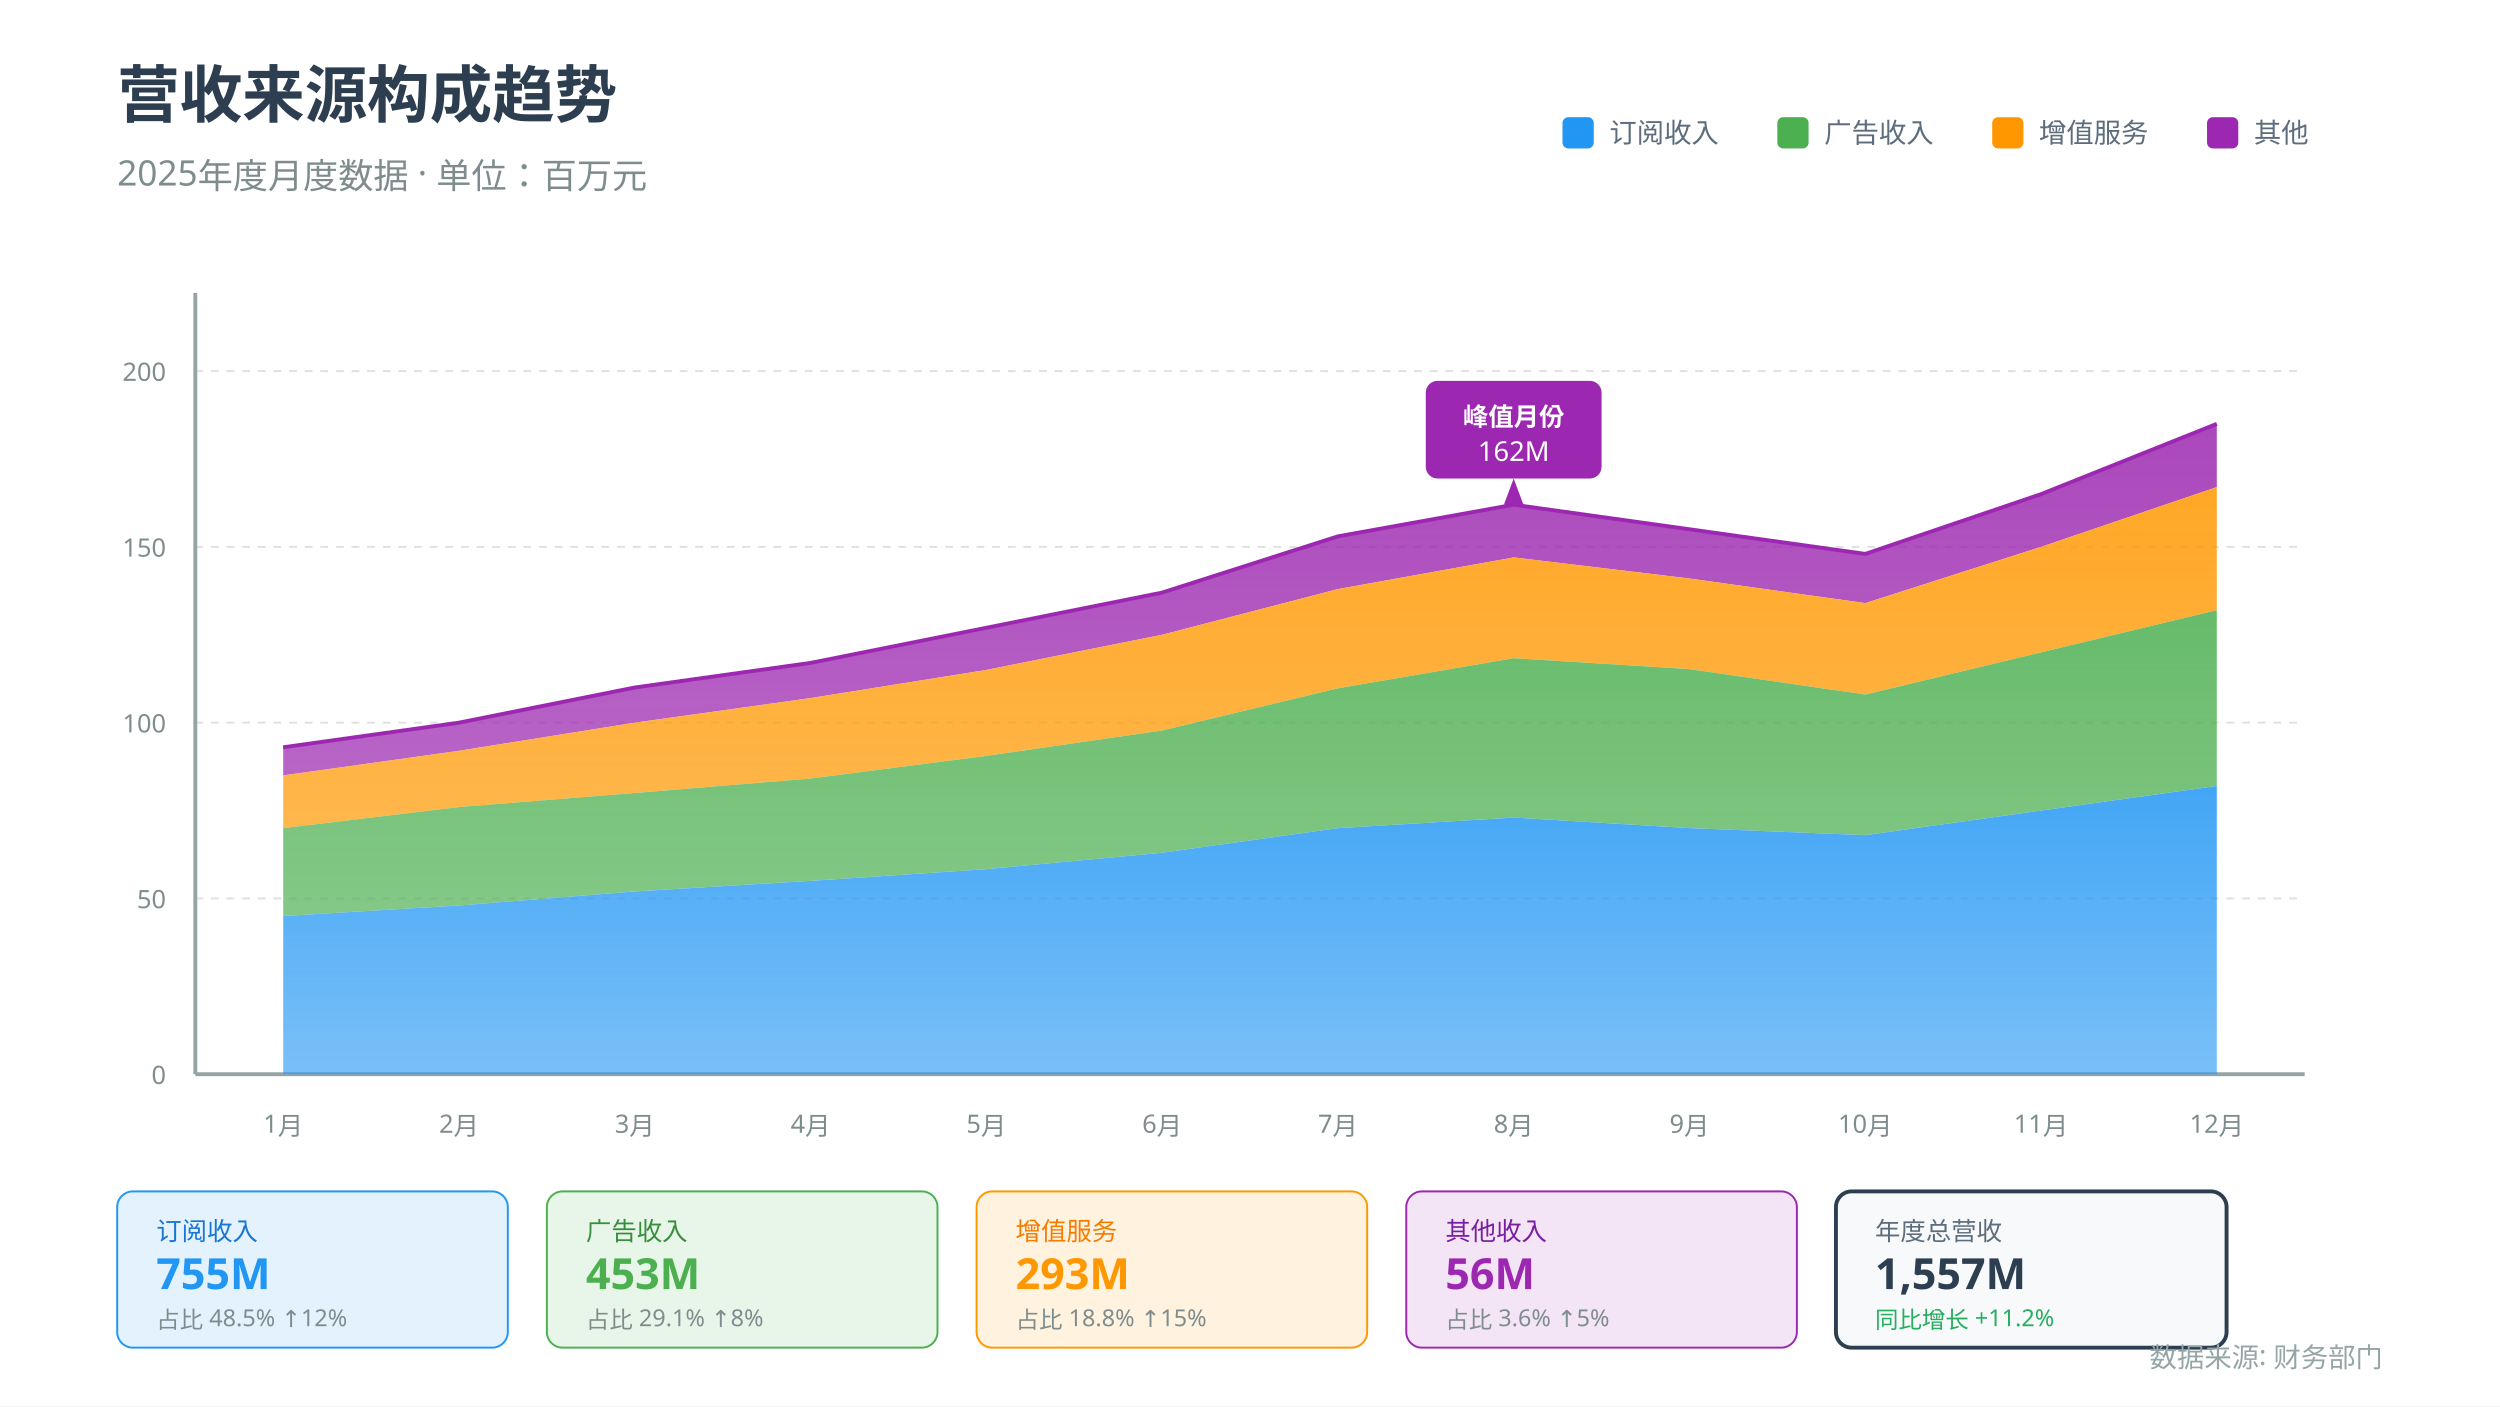
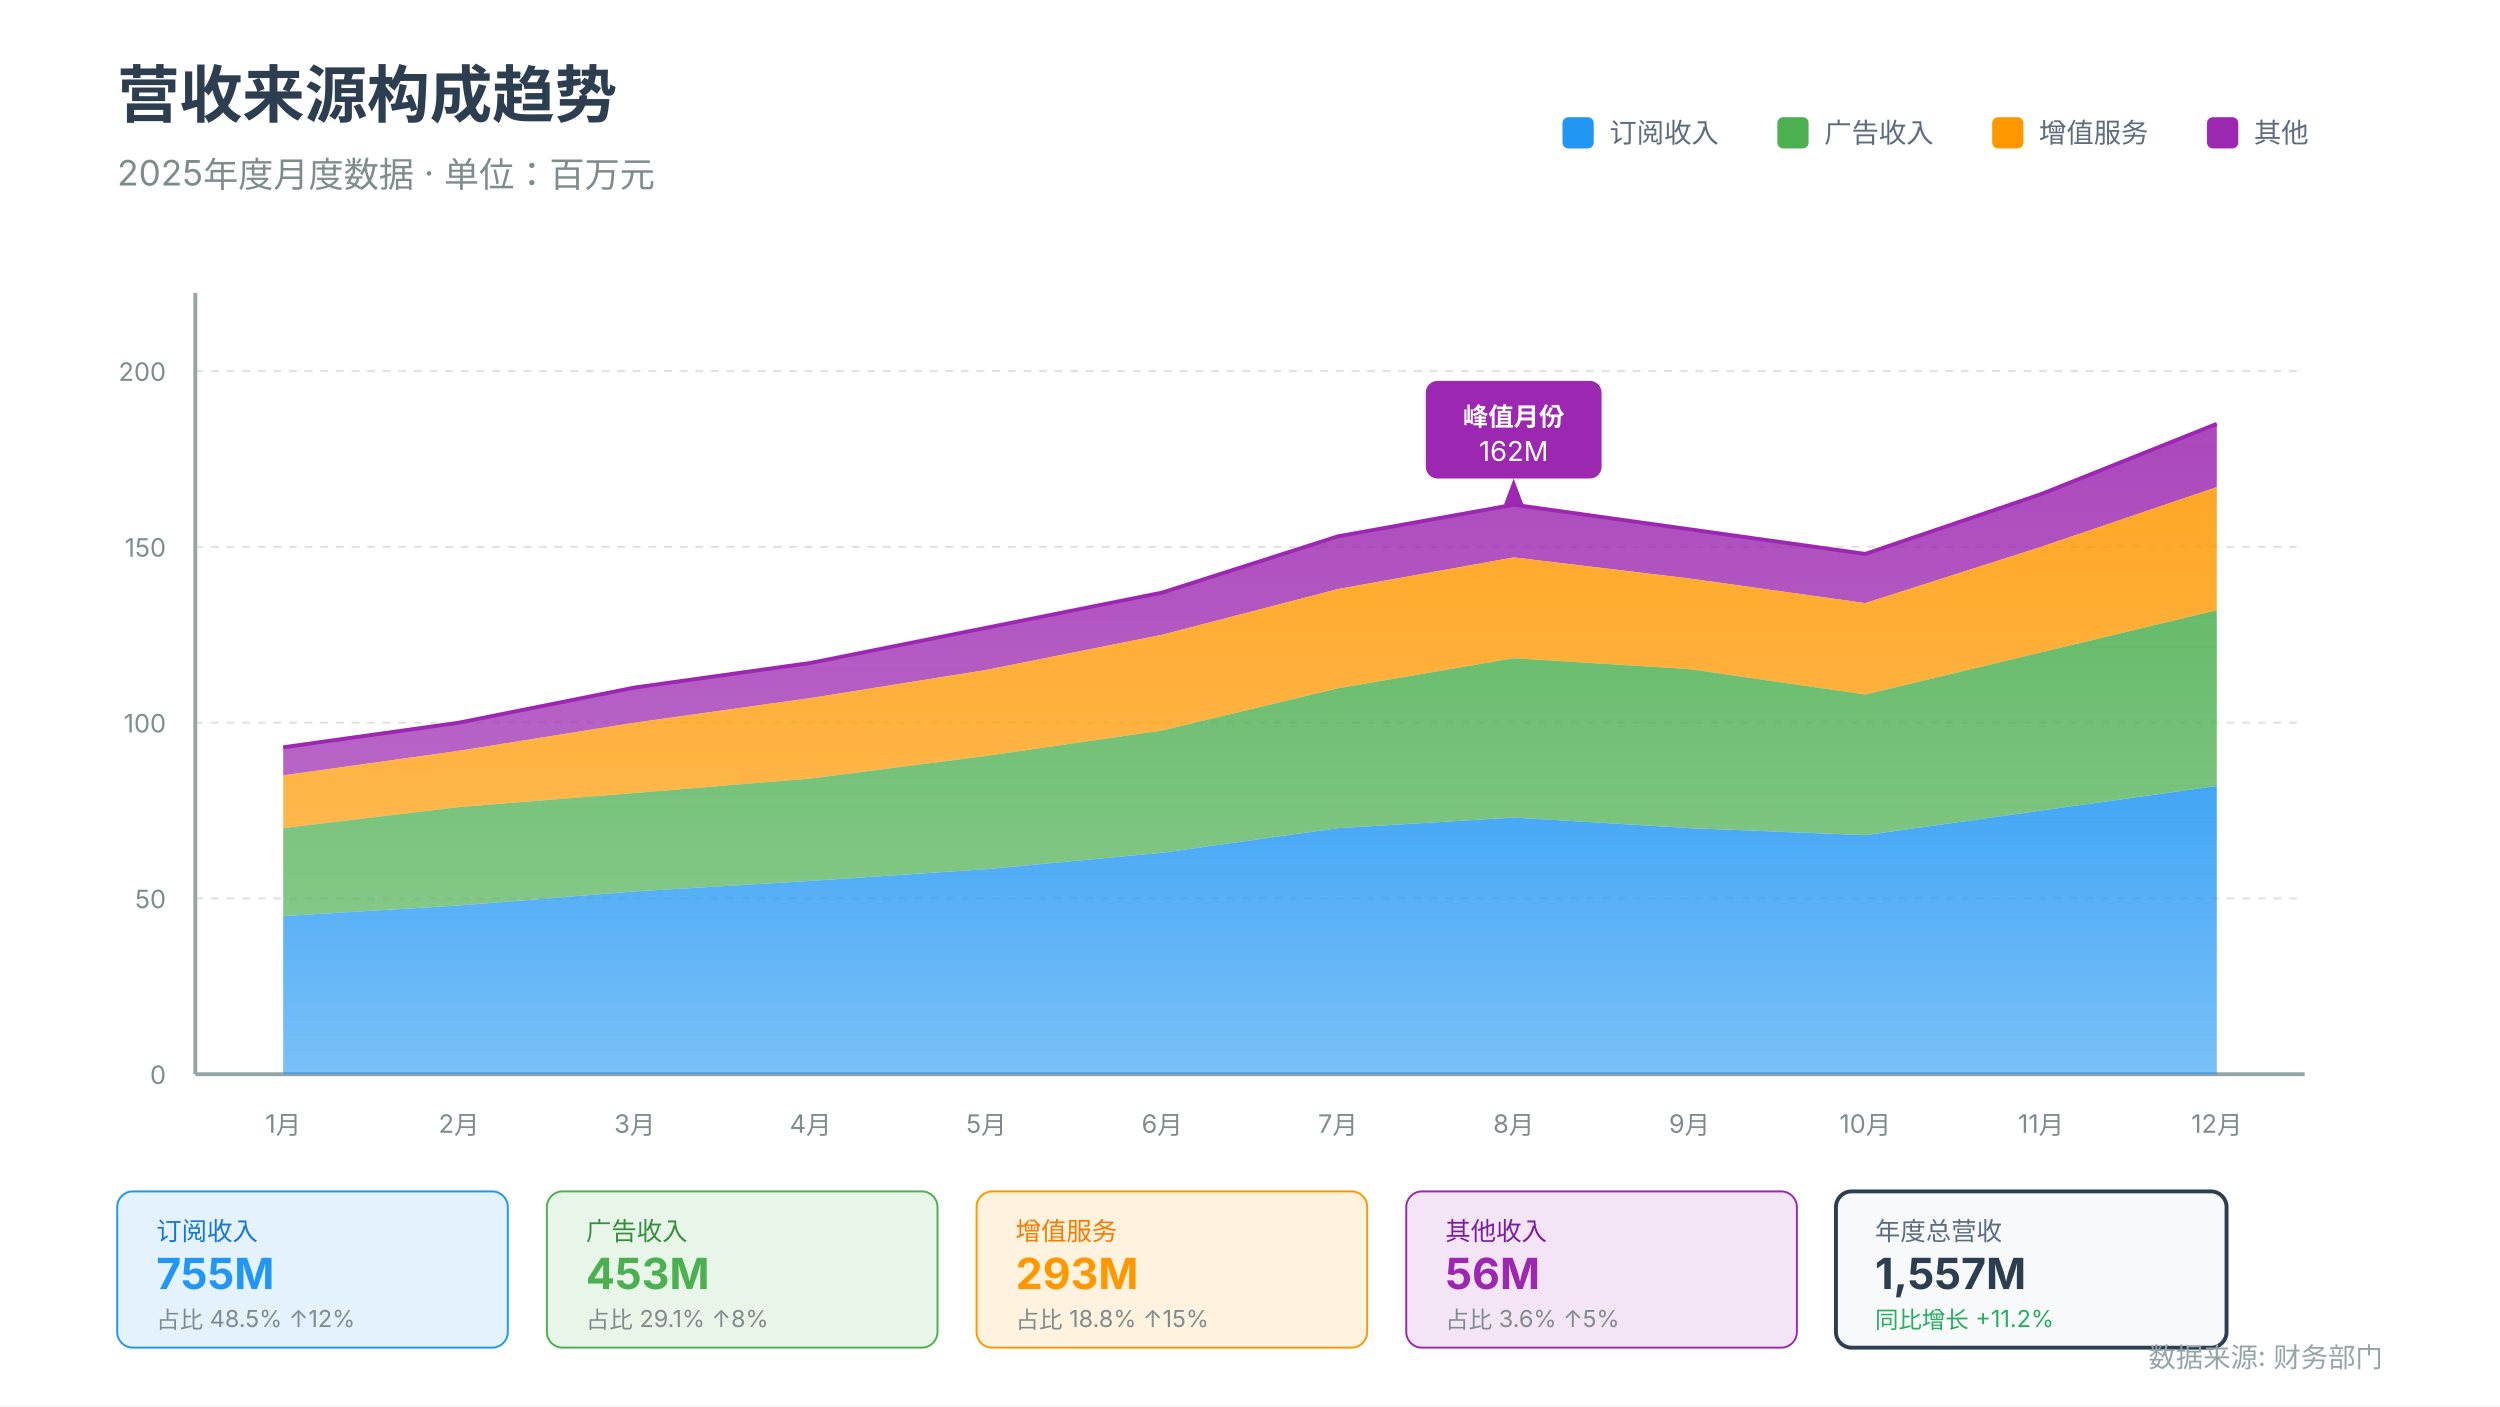
<svg xmlns="http://www.w3.org/2000/svg" viewBox="0 0 1280 720" width="1280" height="720">
  <defs>
    <linearGradient id="stackGrad1" x1="0%" y1="0%" x2="0%" y2="100%">
      <stop offset="0%" style="stop-color:#2196F3;stop-opacity:0.85" />
      <stop offset="100%" style="stop-color:#2196F3;stop-opacity:0.6" />
    </linearGradient>
    <linearGradient id="stackGrad2" x1="0%" y1="0%" x2="0%" y2="100%">
      <stop offset="0%" style="stop-color:#4CAF50;stop-opacity:0.85" />
      <stop offset="100%" style="stop-color:#4CAF50;stop-opacity:0.6" />
    </linearGradient>
    <linearGradient id="stackGrad3" x1="0%" y1="0%" x2="0%" y2="100%">
      <stop offset="0%" style="stop-color:#FF9800;stop-opacity:0.85" />
      <stop offset="100%" style="stop-color:#FF9800;stop-opacity:0.6" />
    </linearGradient>
    <linearGradient id="stackGrad4" x1="0%" y1="0%" x2="0%" y2="100%">
      <stop offset="0%" style="stop-color:#9C27B0;stop-opacity:0.85" />
      <stop offset="100%" style="stop-color:#9C27B0;stop-opacity:0.6" />
    </linearGradient>
  </defs>
  <rect width="1280" height="720" fill="#FFFFFF" />
-   <text x="60" y="60" font-family="思源黑体, Source Han Sans SC" font-size="32" font-weight="bold" fill="#2C3E50">
+   <text x="60" y="60" font-family="-apple-system, BlinkMacSystemFont, 'Segoe UI', 'PingFang SC', 'Microsoft YaHei', sans-serif" font-size="32" font-weight="bold" fill="#2C3E50">
    <tspan>营收来源构成趋势</tspan>
  </text>
-   <text x="60" y="95" font-family="思源黑体, Source Han Sans SC" font-size="18" fill="#7F8C8D">
+   <text x="60" y="95" font-family="-apple-system, BlinkMacSystemFont, 'Segoe UI', 'PingFang SC', 'Microsoft YaHei', sans-serif" font-size="18" fill="#7F8C8D">
    <tspan>2025年度月度数据 · 单位：百万元</tspan>
  </text>
  <g id="legend" transform="translate(800, 60)">
    <rect x="0" y="0" width="16" height="16" rx="3" fill="#2196F3" />
-     <text x="24" y="13" font-family="思源黑体, Source Han Sans SC" font-size="14" fill="#5D6D7E">
+     <text x="24" y="13" font-family="-apple-system, BlinkMacSystemFont, 'Segoe UI', 'PingFang SC', 'Microsoft YaHei', sans-serif" font-size="14" fill="#5D6D7E">
      <tspan>订阅收入</tspan>
    </text>
    <rect x="110" y="0" width="16" height="16" rx="3" fill="#4CAF50" />
-     <text x="134" y="13" font-family="思源黑体, Source Han Sans SC" font-size="14" fill="#5D6D7E">
+     <text x="134" y="13" font-family="-apple-system, BlinkMacSystemFont, 'Segoe UI', 'PingFang SC', 'Microsoft YaHei', sans-serif" font-size="14" fill="#5D6D7E">
      <tspan>广告收入</tspan>
    </text>
    <rect x="220" y="0" width="16" height="16" rx="3" fill="#FF9800" />
-     <text x="244" y="13" font-family="思源黑体, Source Han Sans SC" font-size="14" fill="#5D6D7E">
+     <text x="244" y="13" font-family="-apple-system, BlinkMacSystemFont, 'Segoe UI', 'PingFang SC', 'Microsoft YaHei', sans-serif" font-size="14" fill="#5D6D7E">
      <tspan>增值服务</tspan>
    </text>
    <rect x="330" y="0" width="16" height="16" rx="3" fill="#9C27B0" />
-     <text x="354" y="13" font-family="思源黑体, Source Han Sans SC" font-size="14" fill="#5D6D7E">
+     <text x="354" y="13" font-family="-apple-system, BlinkMacSystemFont, 'Segoe UI', 'PingFang SC', 'Microsoft YaHei', sans-serif" font-size="14" fill="#5D6D7E">
      <tspan>其他</tspan>
    </text>
  </g>
  <g id="chartArea">
    <line x1="100" y1="550" x2="1180" y2="550" stroke="#E0E0E0" stroke-width="1" stroke-dasharray="4,4" />
    <line x1="100" y1="460" x2="1180" y2="460" stroke="#E0E0E0" stroke-width="1" stroke-dasharray="4,4" />
    <line x1="100" y1="370" x2="1180" y2="370" stroke="#E0E0E0" stroke-width="1" stroke-dasharray="4,4" />
    <line x1="100" y1="280" x2="1180" y2="280" stroke="#E0E0E0" stroke-width="1" stroke-dasharray="4,4" />
    <line x1="100" y1="190" x2="1180" y2="190" stroke="#E0E0E0" stroke-width="1" stroke-dasharray="4,4" />
-     <text x="85" y="555" font-family="思源黑体, Source Han Sans SC" font-size="13" fill="#7F8C8D" text-anchor="end">
+     <text x="85" y="555" font-family="-apple-system, BlinkMacSystemFont, 'Segoe UI', sans-serif" font-size="13" fill="#7F8C8D" text-anchor="end">
      <tspan>0</tspan>
    </text>
-     <text x="85" y="465" font-family="思源黑体, Source Han Sans SC" font-size="13" fill="#7F8C8D" text-anchor="end">
+     <text x="85" y="465" font-family="-apple-system, BlinkMacSystemFont, 'Segoe UI', sans-serif" font-size="13" fill="#7F8C8D" text-anchor="end">
      <tspan>50</tspan>
    </text>
-     <text x="85" y="375" font-family="思源黑体, Source Han Sans SC" font-size="13" fill="#7F8C8D" text-anchor="end">
+     <text x="85" y="375" font-family="-apple-system, BlinkMacSystemFont, 'Segoe UI', sans-serif" font-size="13" fill="#7F8C8D" text-anchor="end">
      <tspan>100</tspan>
    </text>
-     <text x="85" y="285" font-family="思源黑体, Source Han Sans SC" font-size="13" fill="#7F8C8D" text-anchor="end">
+     <text x="85" y="285" font-family="-apple-system, BlinkMacSystemFont, 'Segoe UI', sans-serif" font-size="13" fill="#7F8C8D" text-anchor="end">
      <tspan>150</tspan>
    </text>
-     <text x="85" y="195" font-family="思源黑体, Source Han Sans SC" font-size="13" fill="#7F8C8D" text-anchor="end">
+     <text x="85" y="195" font-family="-apple-system, BlinkMacSystemFont, 'Segoe UI', sans-serif" font-size="13" fill="#7F8C8D" text-anchor="end">
      <tspan>200</tspan>
    </text>
    <line x1="100" y1="150" x2="100" y2="550" stroke="#95A5A6" stroke-width="2" />
    <line x1="100" y1="550" x2="1180" y2="550" stroke="#95A5A6" stroke-width="2" />
-     <text x="145" y="580" font-family="思源黑体, Source Han Sans SC" font-size="13" fill="#7F8C8D" text-anchor="middle">
+     <text x="145" y="580" font-family="-apple-system, BlinkMacSystemFont, 'Segoe UI', sans-serif" font-size="13" fill="#7F8C8D" text-anchor="middle">
      <tspan>1月</tspan>
    </text>
-     <text x="235" y="580" font-family="思源黑体, Source Han Sans SC" font-size="13" fill="#7F8C8D" text-anchor="middle">
+     <text x="235" y="580" font-family="-apple-system, BlinkMacSystemFont, 'Segoe UI', sans-serif" font-size="13" fill="#7F8C8D" text-anchor="middle">
      <tspan>2月</tspan>
    </text>
-     <text x="325" y="580" font-family="思源黑体, Source Han Sans SC" font-size="13" fill="#7F8C8D" text-anchor="middle">
+     <text x="325" y="580" font-family="-apple-system, BlinkMacSystemFont, 'Segoe UI', sans-serif" font-size="13" fill="#7F8C8D" text-anchor="middle">
      <tspan>3月</tspan>
    </text>
-     <text x="415" y="580" font-family="思源黑体, Source Han Sans SC" font-size="13" fill="#7F8C8D" text-anchor="middle">
+     <text x="415" y="580" font-family="-apple-system, BlinkMacSystemFont, 'Segoe UI', sans-serif" font-size="13" fill="#7F8C8D" text-anchor="middle">
      <tspan>4月</tspan>
    </text>
-     <text x="505" y="580" font-family="思源黑体, Source Han Sans SC" font-size="13" fill="#7F8C8D" text-anchor="middle">
+     <text x="505" y="580" font-family="-apple-system, BlinkMacSystemFont, 'Segoe UI', sans-serif" font-size="13" fill="#7F8C8D" text-anchor="middle">
      <tspan>5月</tspan>
    </text>
-     <text x="595" y="580" font-family="思源黑体, Source Han Sans SC" font-size="13" fill="#7F8C8D" text-anchor="middle">
+     <text x="595" y="580" font-family="-apple-system, BlinkMacSystemFont, 'Segoe UI', sans-serif" font-size="13" fill="#7F8C8D" text-anchor="middle">
      <tspan>6月</tspan>
    </text>
-     <text x="685" y="580" font-family="思源黑体, Source Han Sans SC" font-size="13" fill="#7F8C8D" text-anchor="middle">
+     <text x="685" y="580" font-family="-apple-system, BlinkMacSystemFont, 'Segoe UI', sans-serif" font-size="13" fill="#7F8C8D" text-anchor="middle">
      <tspan>7月</tspan>
    </text>
-     <text x="775" y="580" font-family="思源黑体, Source Han Sans SC" font-size="13" fill="#7F8C8D" text-anchor="middle">
+     <text x="775" y="580" font-family="-apple-system, BlinkMacSystemFont, 'Segoe UI', sans-serif" font-size="13" fill="#7F8C8D" text-anchor="middle">
      <tspan>8月</tspan>
    </text>
-     <text x="865" y="580" font-family="思源黑体, Source Han Sans SC" font-size="13" fill="#7F8C8D" text-anchor="middle">
+     <text x="865" y="580" font-family="-apple-system, BlinkMacSystemFont, 'Segoe UI', sans-serif" font-size="13" fill="#7F8C8D" text-anchor="middle">
      <tspan>9月</tspan>
    </text>
-     <text x="955" y="580" font-family="思源黑体, Source Han Sans SC" font-size="13" fill="#7F8C8D" text-anchor="middle">
+     <text x="955" y="580" font-family="-apple-system, BlinkMacSystemFont, 'Segoe UI', sans-serif" font-size="13" fill="#7F8C8D" text-anchor="middle">
      <tspan>10月</tspan>
    </text>
-     <text x="1045" y="580" font-family="思源黑体, Source Han Sans SC" font-size="13" fill="#7F8C8D" text-anchor="middle">
+     <text x="1045" y="580" font-family="-apple-system, BlinkMacSystemFont, 'Segoe UI', sans-serif" font-size="13" fill="#7F8C8D" text-anchor="middle">
      <tspan>11月</tspan>
    </text>
-     <text x="1135" y="580" font-family="思源黑体, Source Han Sans SC" font-size="13" fill="#7F8C8D" text-anchor="middle">
+     <text x="1135" y="580" font-family="-apple-system, BlinkMacSystemFont, 'Segoe UI', sans-serif" font-size="13" fill="#7F8C8D" text-anchor="middle">
      <tspan>12月</tspan>
    </text>
    <path d="M 145,550                  L 145,382.6 L 235,370 L 325,352 L 415,339.4 L 505,321.4 L 595,303.4 L 685,274.6 L 775,258.4 L 865,271 L 955,283.6 L 1045,253 L 1135,217                  L 1135,249.4 L 1045,280 L 955,308.8 L 865,296.2 L 775,285.4 L 685,301.6 L 595,325 L 505,343 L 415,357.4 L 325,370 L 235,384.4 L 145,397                  Z" fill="url(#stackGrad4)" />
    <path d="M 145,550                  L 145,397 L 235,384.4 L 325,370 L 415,357.4 L 505,343 L 595,325 L 685,301.6 L 775,285.4 L 865,296.2 L 955,308.8 L 1045,280 L 1135,249.4                  L 1135,312.4 L 1045,334 L 955,355.6 L 865,342.6 L 775,337 L 685,352.4 L 595,374 L 505,387 L 415,398.6 L 325,406 L 235,413.2 L 145,424                  Z" fill="url(#stackGrad3)" />
    <path d="M 145,550                  L 145,424 L 235,413.2 L 325,406 L 415,398.6 L 505,387 L 595,374 L 685,352.4 L 775,337 L 865,342.6 L 955,355.6 L 1045,334 L 1135,312.4                  L 1135,402.4 L 1045,415 L 955,427.6 L 865,424 L 775,418.6 L 685,424 L 595,436.6 L 505,445 L 415,451 L 325,456.4 L 235,463.6 L 145,469                  Z" fill="url(#stackGrad2)" />
    <path d="M 145,550                  L 145,469 L 235,463.6 L 325,456.4 L 415,451 L 505,445 L 595,436.6 L 685,424 L 775,418.6 L 865,424 L 955,427.6 L 1045,415 L 1135,402.4                  L 1135,550 Z" fill="url(#stackGrad1)" />
    <path d="M 145,382.6 L 235,370 L 325,352 L 415,339.4 L 505,321.4 L 595,303.4 L 685,274.6 L 775,258.4 L 865,271 L 955,283.6 L 1045,253 L 1135,217" fill="none" stroke="#9C27B0" stroke-width="2" />
  </g>
  <g id="annotation">
    <rect x="730" y="195" width="90" height="50" rx="6" fill="#9C27B0" />
-     <text x="775" y="218" font-family="思源黑体, Source Han Sans SC" font-size="13" font-weight="600" fill="#FFFFFF" text-anchor="middle">
+     <text x="775" y="218" font-family="-apple-system, BlinkMacSystemFont, 'Segoe UI', 'PingFang SC', 'Microsoft YaHei', sans-serif" font-size="13" font-weight="600" fill="#FFFFFF" text-anchor="middle">
      <tspan>峰值月份</tspan>
    </text>
-     <text x="775" y="236" font-family="思源黑体, Source Han Sans SC" font-size="14" fill="#FFFFFF" text-anchor="middle">
+     <text x="775" y="236" font-family="-apple-system, BlinkMacSystemFont, 'Segoe UI', sans-serif" font-size="14" fill="#FFFFFF" text-anchor="middle">
      <tspan>162M</tspan>
    </text>
    <path d="M 775,245 L 770,258.4 L 780,258.4 Z" fill="#9C27B0" />
  </g>
  <g id="statsCards" transform="translate(60, 610)">
    <rect x="0" y="0" width="200" height="80" rx="8" fill="#E3F2FD" stroke="#2196F3" stroke-width="1" />
-     <text x="20" y="25" font-family="思源黑体, Source Han Sans SC" font-size="13" fill="#1976D2">
+     <text x="20" y="25" font-family="-apple-system, BlinkMacSystemFont, 'Segoe UI', 'PingFang SC', 'Microsoft YaHei', sans-serif" font-size="13" fill="#1976D2">
      <tspan>订阅收入</tspan>
    </text>
-     <text x="20" y="50" font-family="思源黑体, Source Han Sans SC" font-size="22" font-weight="bold" fill="#2196F3">
+     <text x="20" y="50" font-family="-apple-system, BlinkMacSystemFont, 'Segoe UI', sans-serif" font-size="22" font-weight="bold" fill="#2196F3">
      <tspan>755M</tspan>
    </text>
-     <text x="20" y="70" font-family="思源黑体, Source Han Sans SC" font-size="12" fill="#7F8C8D">
+     <text x="20" y="70" font-family="-apple-system, BlinkMacSystemFont, 'Segoe UI', sans-serif" font-size="12" fill="#7F8C8D">
      <tspan>占比 48.5% ↑12%</tspan>
    </text>
    <rect x="220" y="0" width="200" height="80" rx="8" fill="#E8F5E9" stroke="#4CAF50" stroke-width="1" />
-     <text x="240" y="25" font-family="思源黑体, Source Han Sans SC" font-size="13" fill="#388E3C">
+     <text x="240" y="25" font-family="-apple-system, BlinkMacSystemFont, 'Segoe UI', 'PingFang SC', 'Microsoft YaHei', sans-serif" font-size="13" fill="#388E3C">
      <tspan>广告收入</tspan>
    </text>
-     <text x="240" y="50" font-family="思源黑体, Source Han Sans SC" font-size="22" font-weight="bold" fill="#4CAF50">
+     <text x="240" y="50" font-family="-apple-system, BlinkMacSystemFont, 'Segoe UI', sans-serif" font-size="22" font-weight="bold" fill="#4CAF50">
      <tspan>453M</tspan>
    </text>
-     <text x="240" y="70" font-family="思源黑体, Source Han Sans SC" font-size="12" fill="#7F8C8D">
+     <text x="240" y="70" font-family="-apple-system, BlinkMacSystemFont, 'Segoe UI', sans-serif" font-size="12" fill="#7F8C8D">
      <tspan>占比 29.1% ↑8%</tspan>
    </text>
    <rect x="440" y="0" width="200" height="80" rx="8" fill="#FFF3E0" stroke="#FF9800" stroke-width="1" />
-     <text x="460" y="25" font-family="思源黑体, Source Han Sans SC" font-size="13" fill="#F57C00">
+     <text x="460" y="25" font-family="-apple-system, BlinkMacSystemFont, 'Segoe UI', 'PingFang SC', 'Microsoft YaHei', sans-serif" font-size="13" fill="#F57C00">
      <tspan>增值服务</tspan>
    </text>
-     <text x="460" y="50" font-family="思源黑体, Source Han Sans SC" font-size="22" font-weight="bold" fill="#FF9800">
+     <text x="460" y="50" font-family="-apple-system, BlinkMacSystemFont, 'Segoe UI', sans-serif" font-size="22" font-weight="bold" fill="#FF9800">
      <tspan>293M</tspan>
    </text>
-     <text x="460" y="70" font-family="思源黑体, Source Han Sans SC" font-size="12" fill="#7F8C8D">
+     <text x="460" y="70" font-family="-apple-system, BlinkMacSystemFont, 'Segoe UI', sans-serif" font-size="12" fill="#7F8C8D">
      <tspan>占比 18.8% ↑15%</tspan>
    </text>
    <rect x="660" y="0" width="200" height="80" rx="8" fill="#F3E5F5" stroke="#9C27B0" stroke-width="1" />
-     <text x="680" y="25" font-family="思源黑体, Source Han Sans SC" font-size="13" fill="#7B1FA2">
+     <text x="680" y="25" font-family="-apple-system, BlinkMacSystemFont, 'Segoe UI', 'PingFang SC', 'Microsoft YaHei', sans-serif" font-size="13" fill="#7B1FA2">
      <tspan>其他收入</tspan>
    </text>
-     <text x="680" y="50" font-family="思源黑体, Source Han Sans SC" font-size="22" font-weight="bold" fill="#9C27B0">
+     <text x="680" y="50" font-family="-apple-system, BlinkMacSystemFont, 'Segoe UI', sans-serif" font-size="22" font-weight="bold" fill="#9C27B0">
      <tspan>56M</tspan>
    </text>
-     <text x="680" y="70" font-family="思源黑体, Source Han Sans SC" font-size="12" fill="#7F8C8D">
+     <text x="680" y="70" font-family="-apple-system, BlinkMacSystemFont, 'Segoe UI', sans-serif" font-size="12" fill="#7F8C8D">
      <tspan>占比 3.6% ↑5%</tspan>
    </text>
    <rect x="880" y="0" width="200" height="80" rx="8" fill="#F8F9FA" stroke="#2C3E50" stroke-width="2" />
-     <text x="900" y="25" font-family="思源黑体, Source Han Sans SC" font-size="13" fill="#5D6D7E">
+     <text x="900" y="25" font-family="-apple-system, BlinkMacSystemFont, 'Segoe UI', 'PingFang SC', 'Microsoft YaHei', sans-serif" font-size="13" fill="#5D6D7E">
      <tspan>年度总营收</tspan>
    </text>
-     <text x="900" y="50" font-family="思源黑体, Source Han Sans SC" font-size="22" font-weight="bold" fill="#2C3E50">
+     <text x="900" y="50" font-family="-apple-system, BlinkMacSystemFont, 'Segoe UI', sans-serif" font-size="22" font-weight="bold" fill="#2C3E50">
      <tspan>1,557M</tspan>
    </text>
-     <text x="900" y="70" font-family="思源黑体, Source Han Sans SC" font-size="12" fill="#27AE60">
+     <text x="900" y="70" font-family="-apple-system, BlinkMacSystemFont, 'Segoe UI', sans-serif" font-size="12" fill="#27AE60">
      <tspan>同比增长 +11.2%</tspan>
    </text>
  </g>
-   <text x="1220" y="700" font-family="思源黑体, Source Han Sans SC" font-size="14" fill="#95A5A6" text-anchor="end">
+   <text x="1220" y="700" font-family="-apple-system, BlinkMacSystemFont, 'Segoe UI', 'PingFang SC', 'Microsoft YaHei', sans-serif" font-size="14" fill="#95A5A6" text-anchor="end">
    <tspan>数据来源: 财务部门</tspan>
  </text>
</svg>
